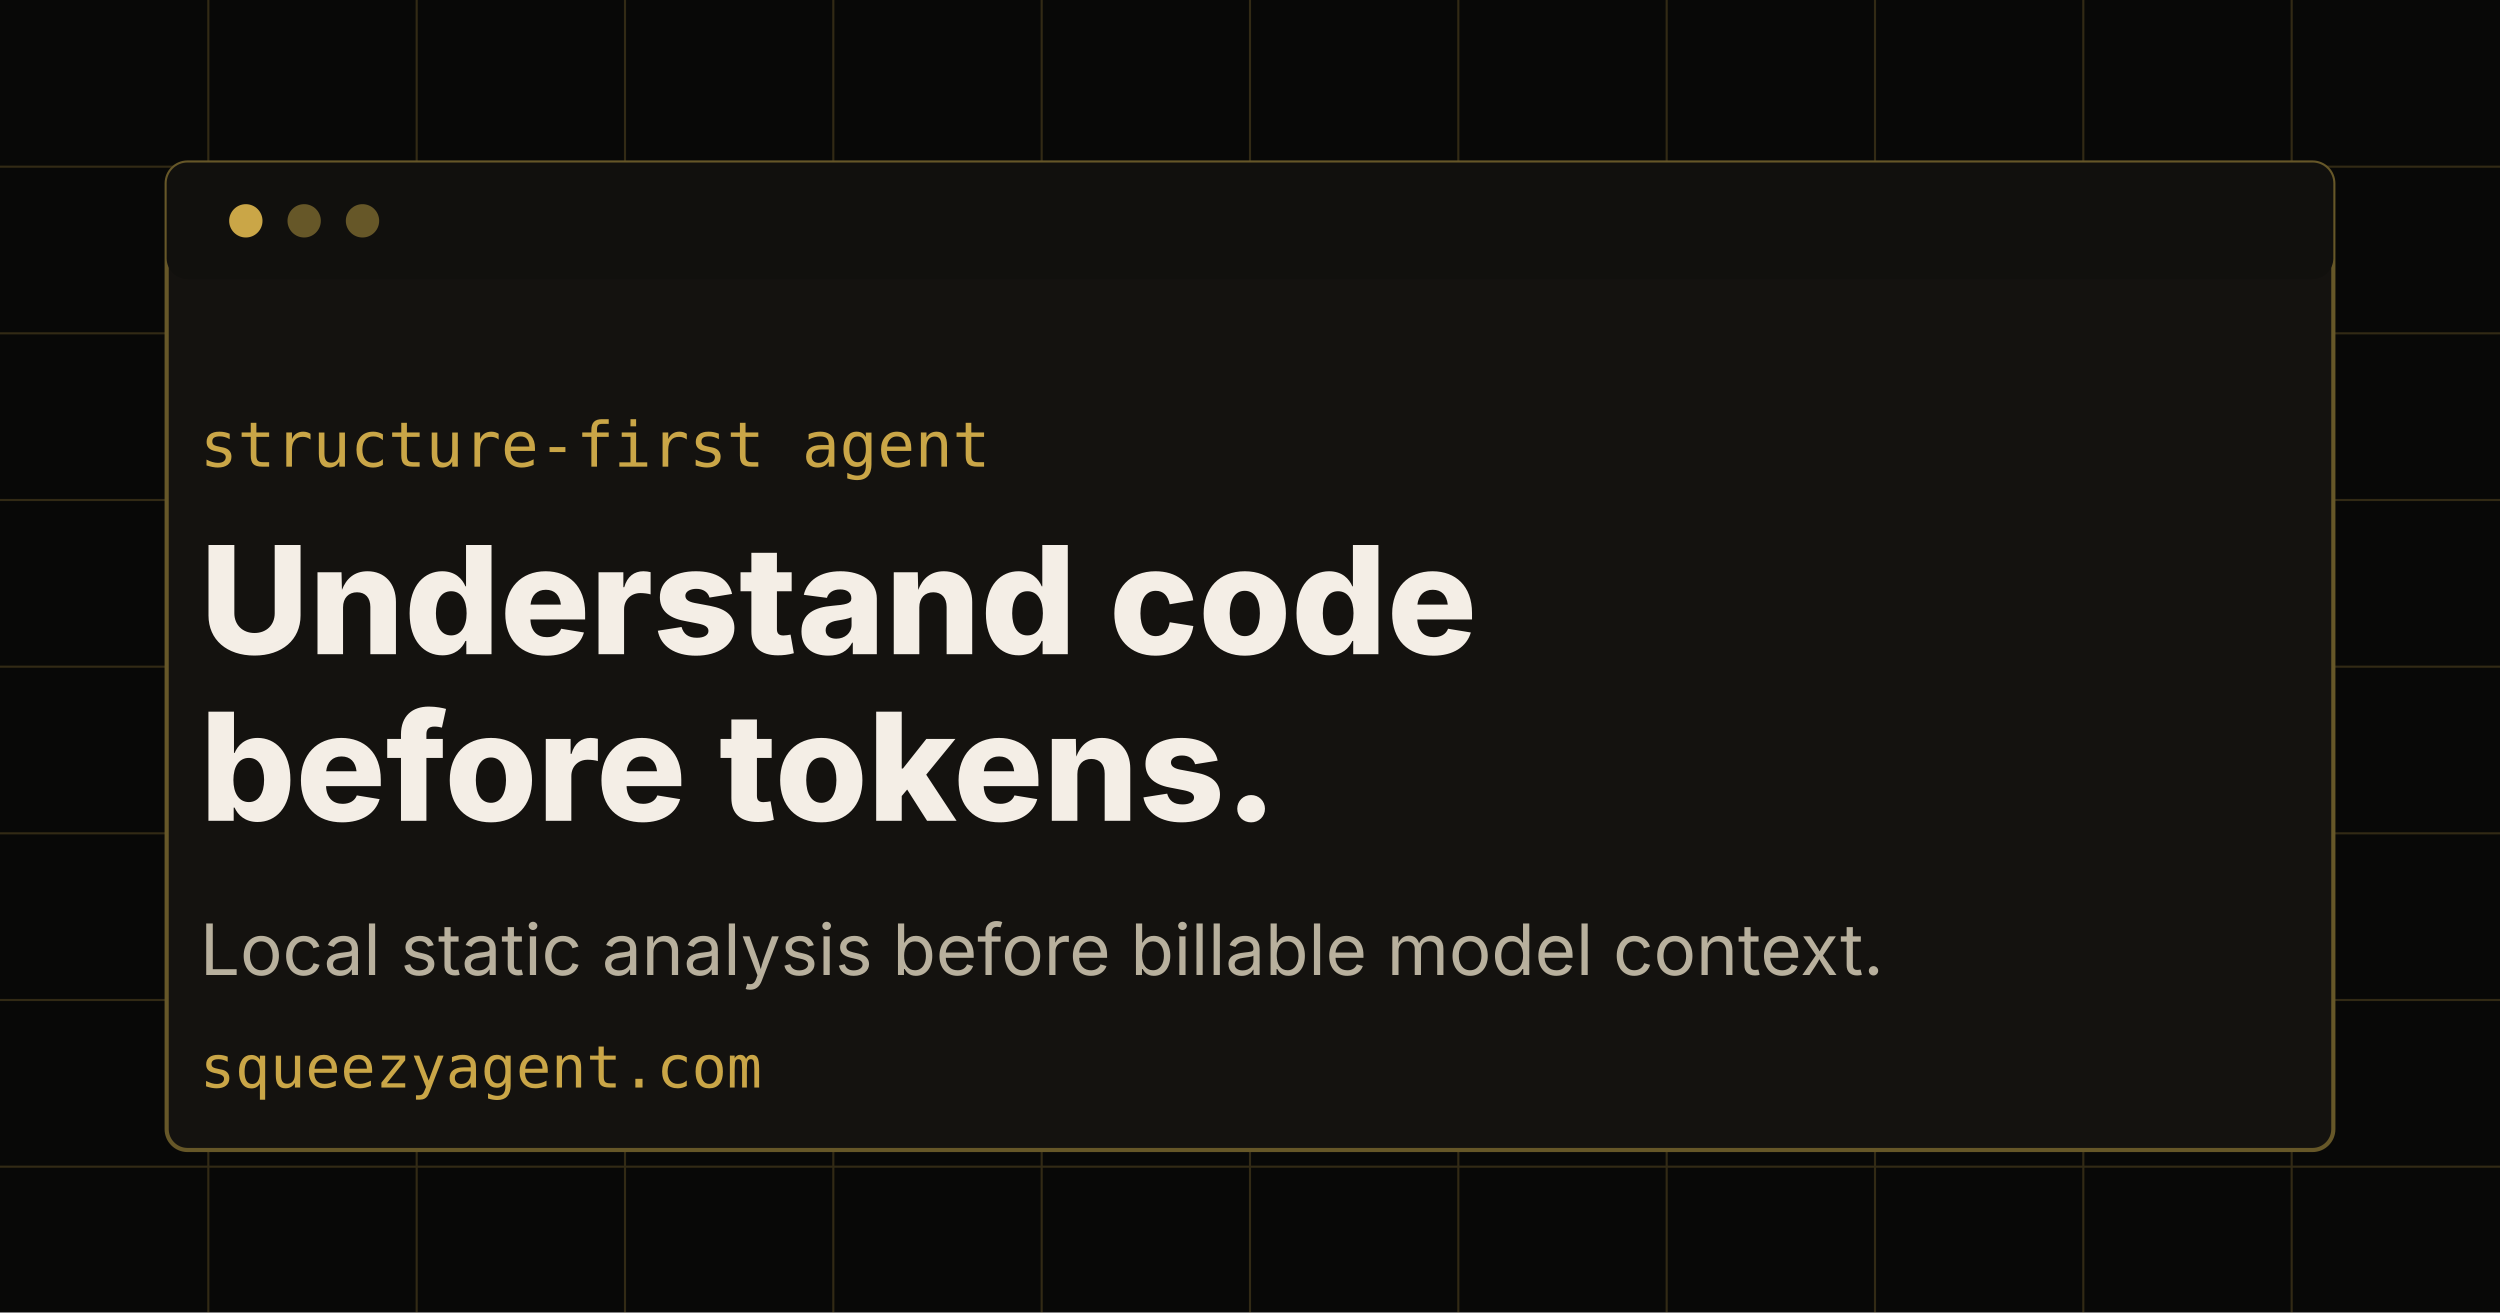
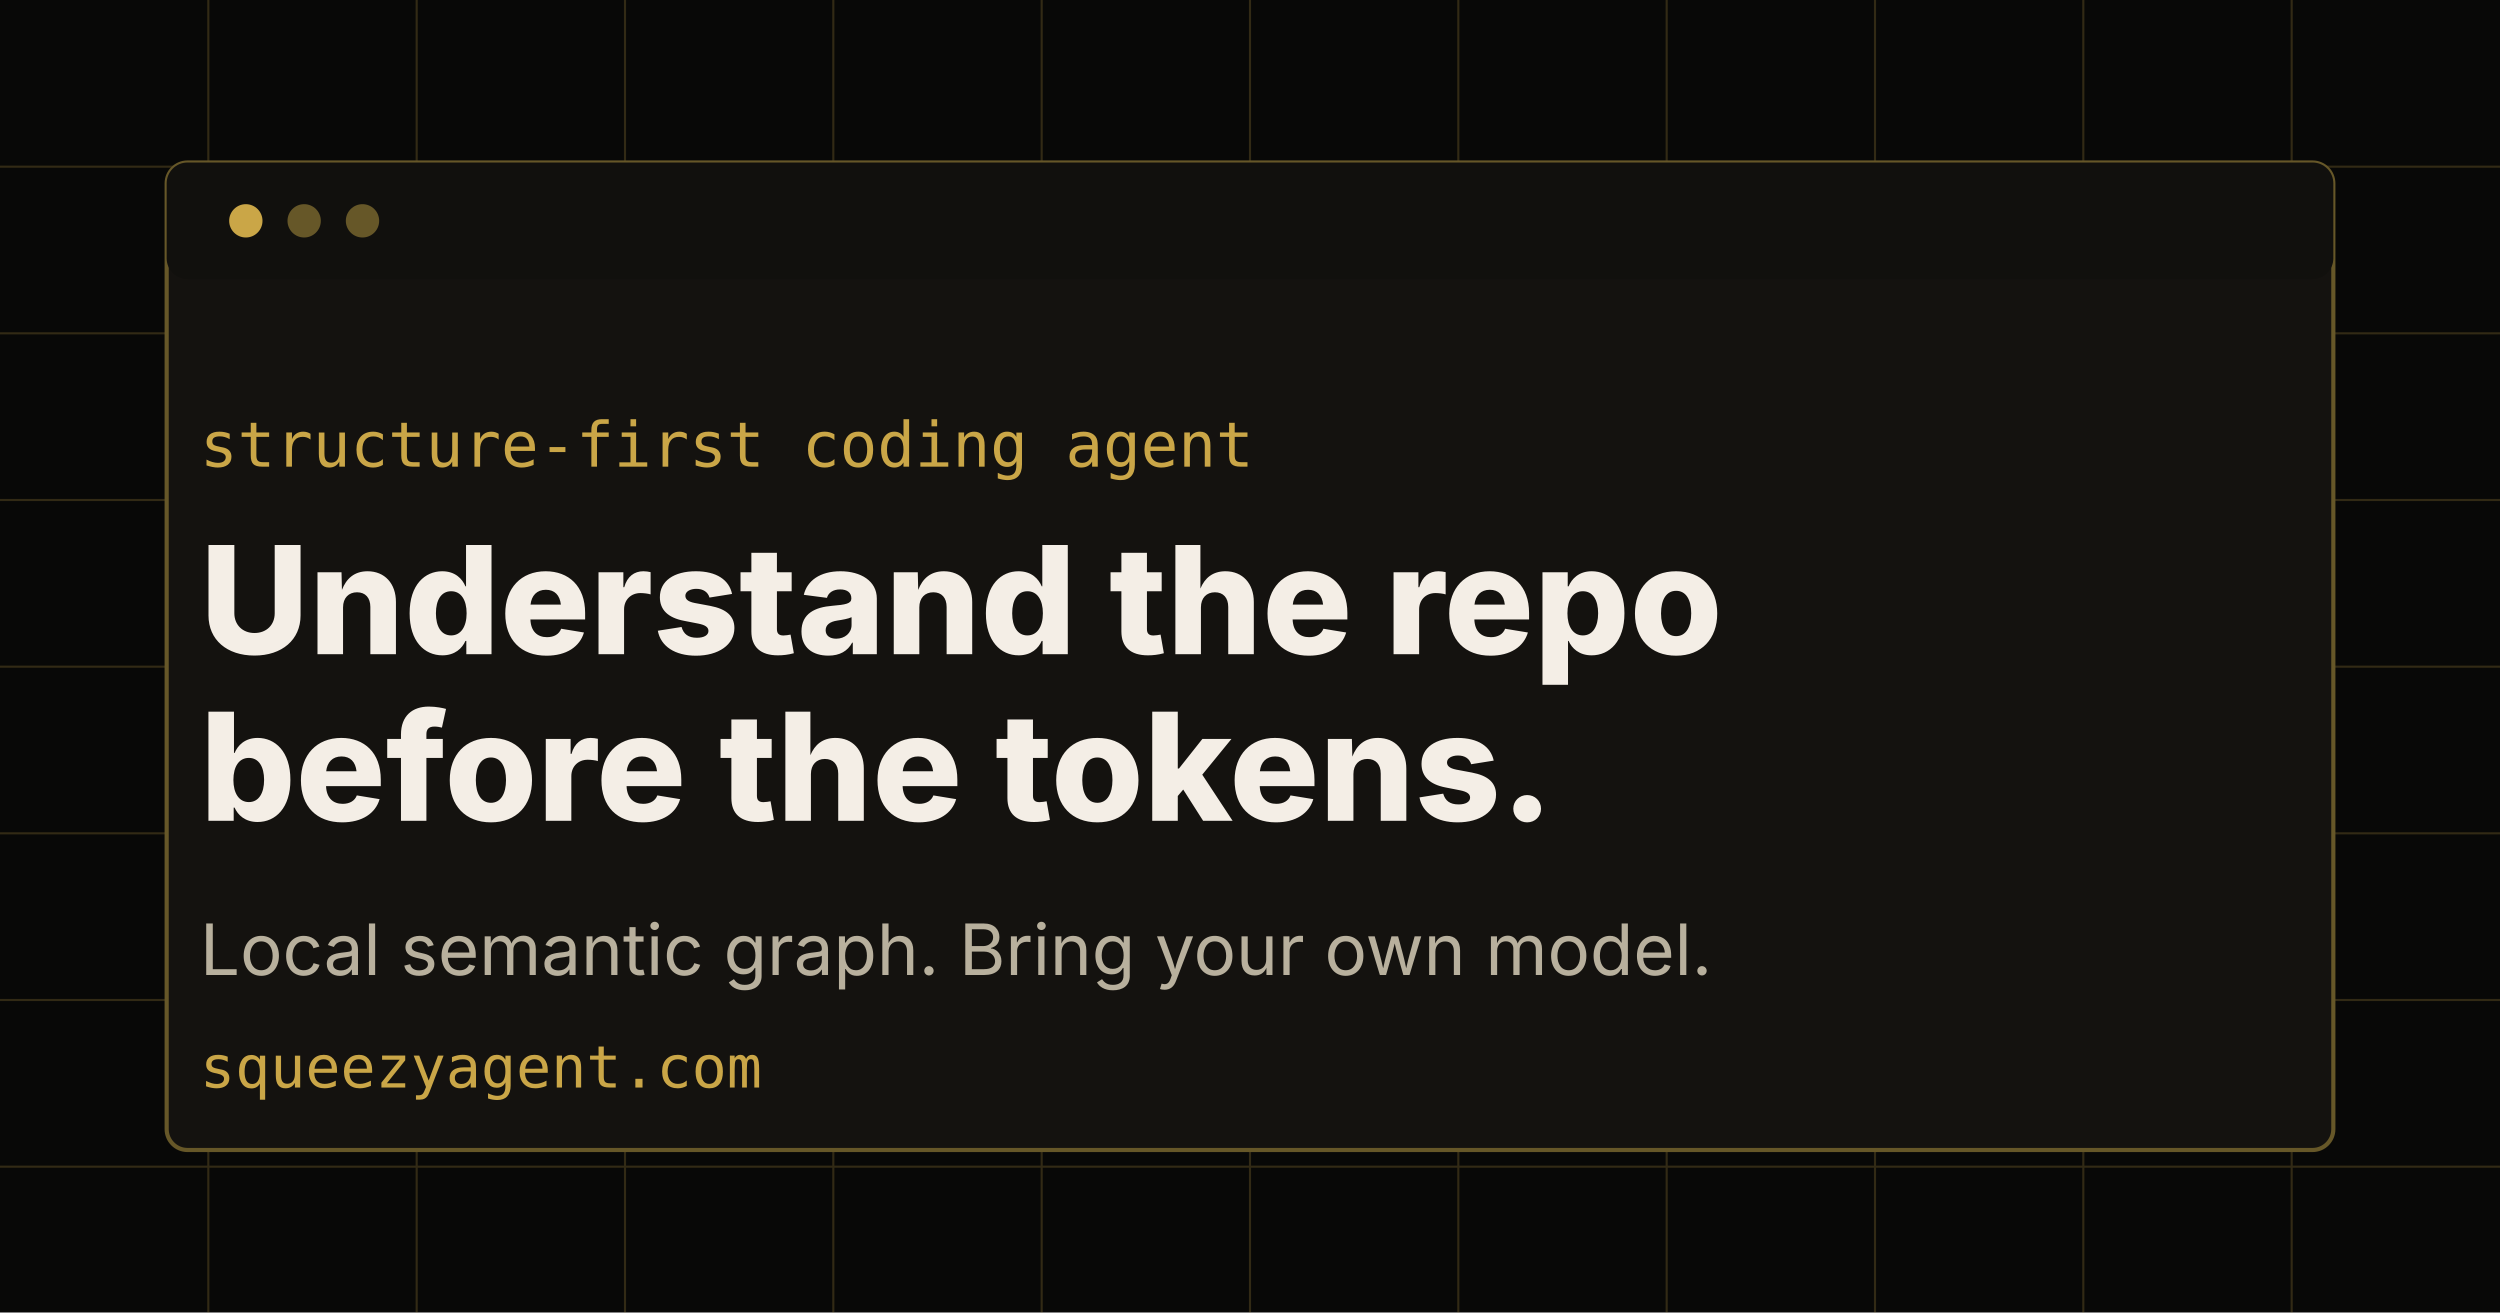
<svg xmlns="http://www.w3.org/2000/svg" viewBox="0 0 1200 630">
  <rect width="1200" height="630" fill="#080807" />
  <g opacity=".22" stroke="#caa647" stroke-width="1">
    <path d="M0 80h1200M0 160h1200M0 240h1200M0 320h1200M0 400h1200M0 480h1200M0 560h1200" />
    <path d="M100 0v630M200 0v630M300 0v630M400 0v630M500 0v630M600 0v630M700 0v630M800 0v630M900 0v630M1000 0v630M1100 0v630" />
  </g>
  <rect x="80" y="78" width="1040" height="474" rx="10" fill="#14120f" stroke="#665728" stroke-width="2" />
  <rect x="80" y="78" width="1040" height="56" rx="10" fill="#11100d" />
  <circle cx="118" cy="106" r="8" fill="#caa647" />
  <circle cx="146" cy="106" r="8" fill="#665728" />
  <circle cx="174" cy="106" r="8" fill="#665728" />
-   <text x="96" y="224" fill="#caa647" font-family="Menlo, monospace" font-size="30">structure-first agent</text>
-   <text x="96" y="314" fill="#f4eee6" font-family="Inter, Arial, sans-serif" font-size="72" font-weight="800">Understand code</text>
-   <text x="96" y="394" fill="#f4eee6" font-family="Inter, Arial, sans-serif" font-size="72" font-weight="800">before tokens.</text>
-   <text x="96" y="468" fill="#b8b09d" font-family="Inter, Arial, sans-serif" font-size="34">Local static analysis before billable model context.</text>
+   <text x="96" y="224" fill="#caa647" font-family="Menlo, monospace" font-size="30">structure-first coding agent</text>
+   <text x="96" y="314" fill="#f4eee6" font-family="Inter, Arial, sans-serif" font-size="72" font-weight="800">Understand the repo</text>
+   <text x="96" y="394" fill="#f4eee6" font-family="Inter, Arial, sans-serif" font-size="72" font-weight="800">before the tokens.</text>
+   <text x="96" y="468" fill="#b8b09d" font-family="Inter, Arial, sans-serif" font-size="34">Local semantic graph. Bring your own model.</text>
  <text x="96" y="522" fill="#caa647" font-family="Menlo, monospace" font-size="28">squeezyagent.com</text>
</svg>
